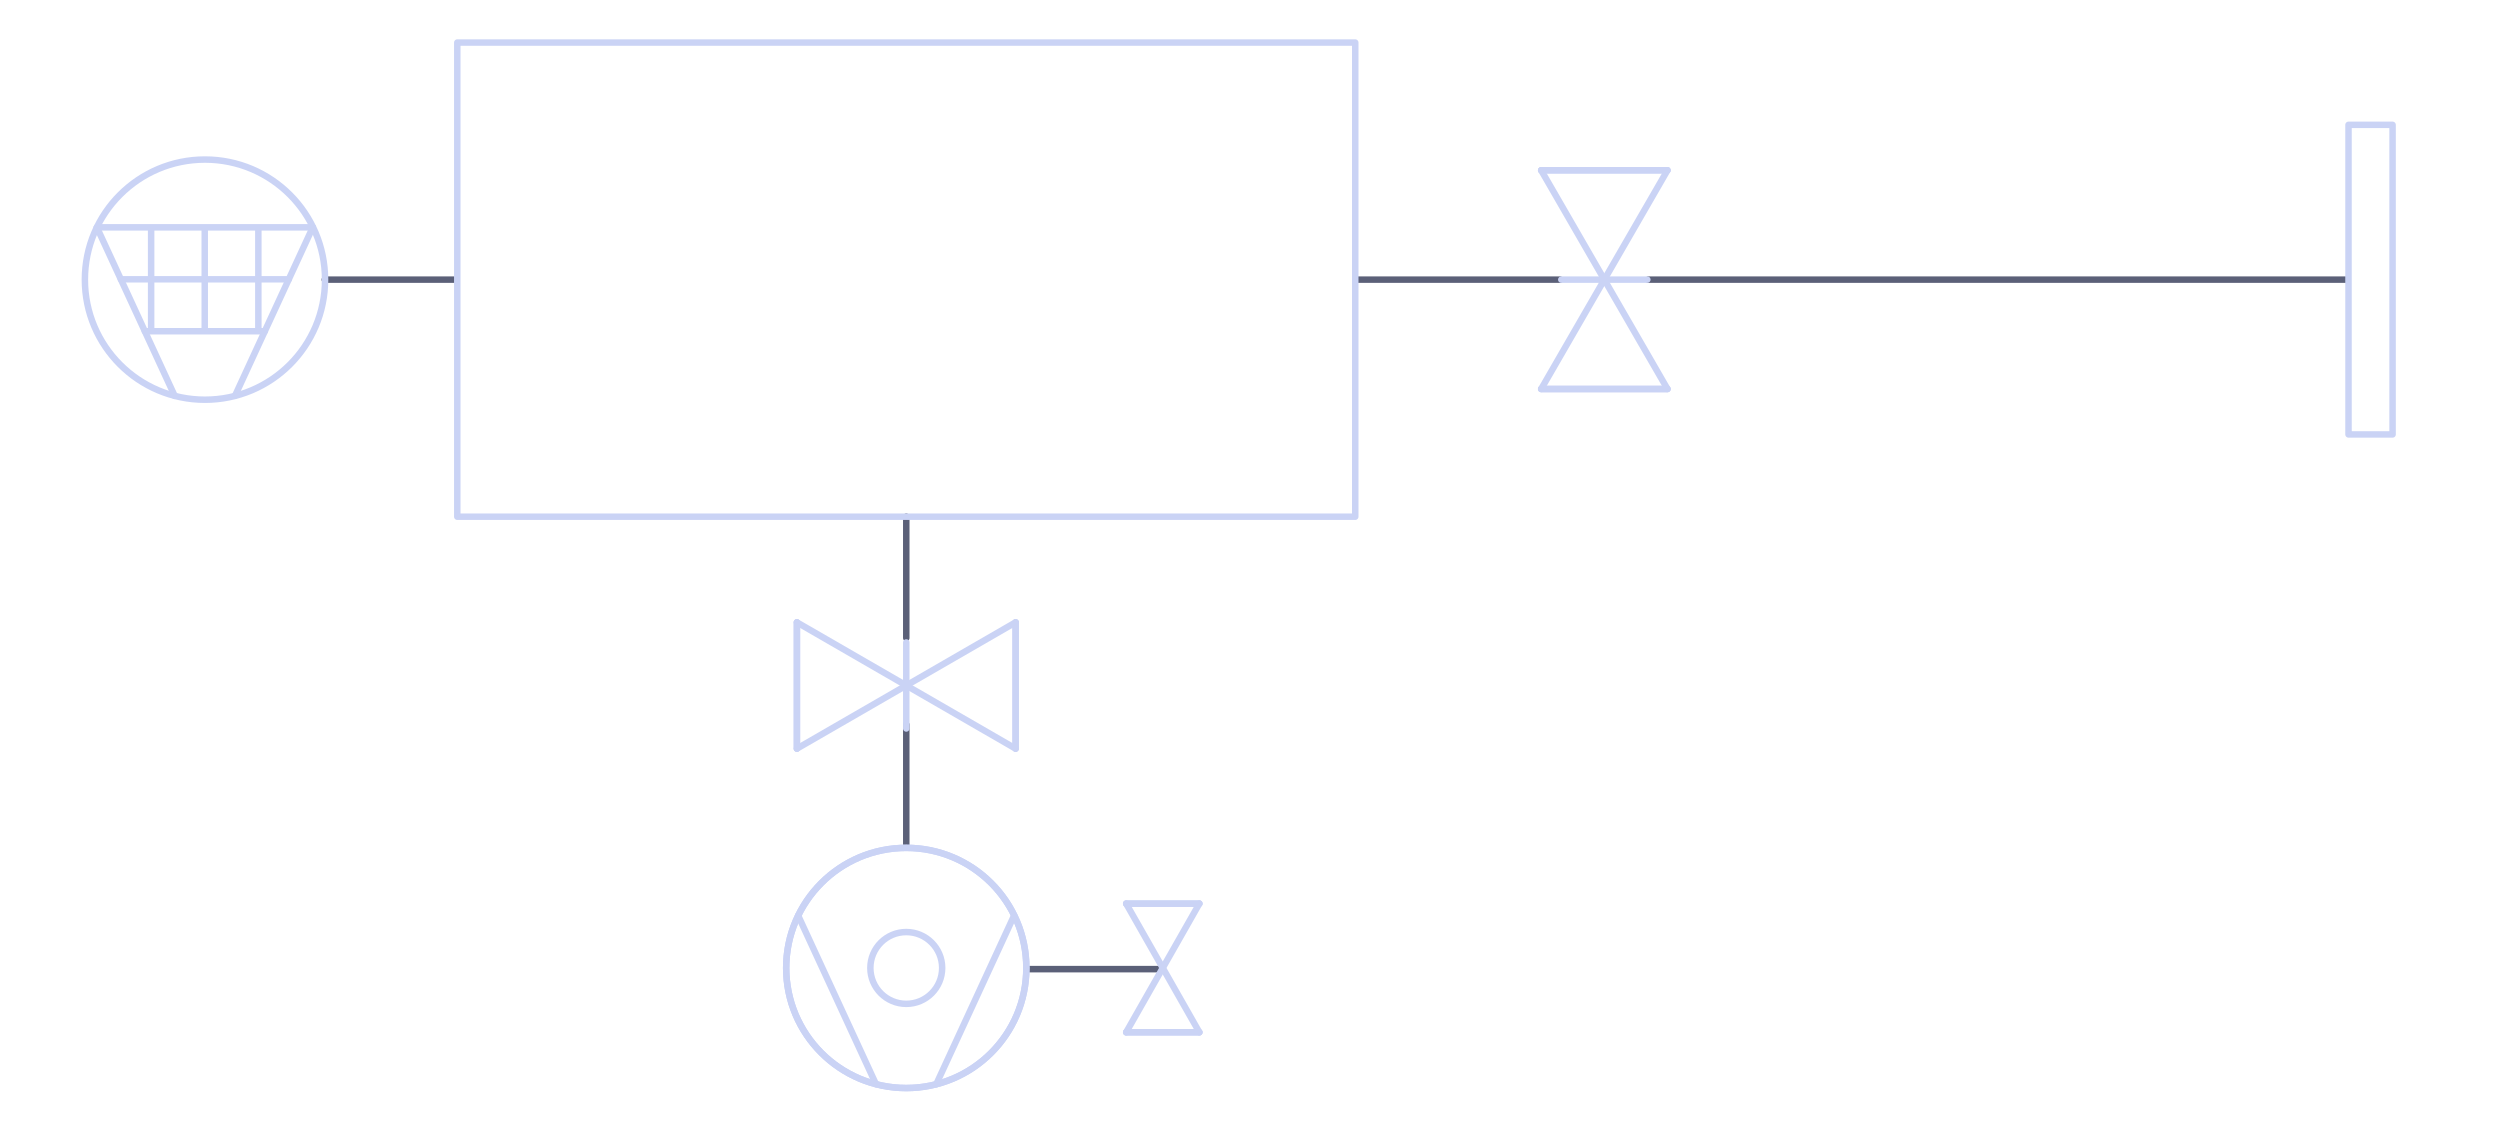
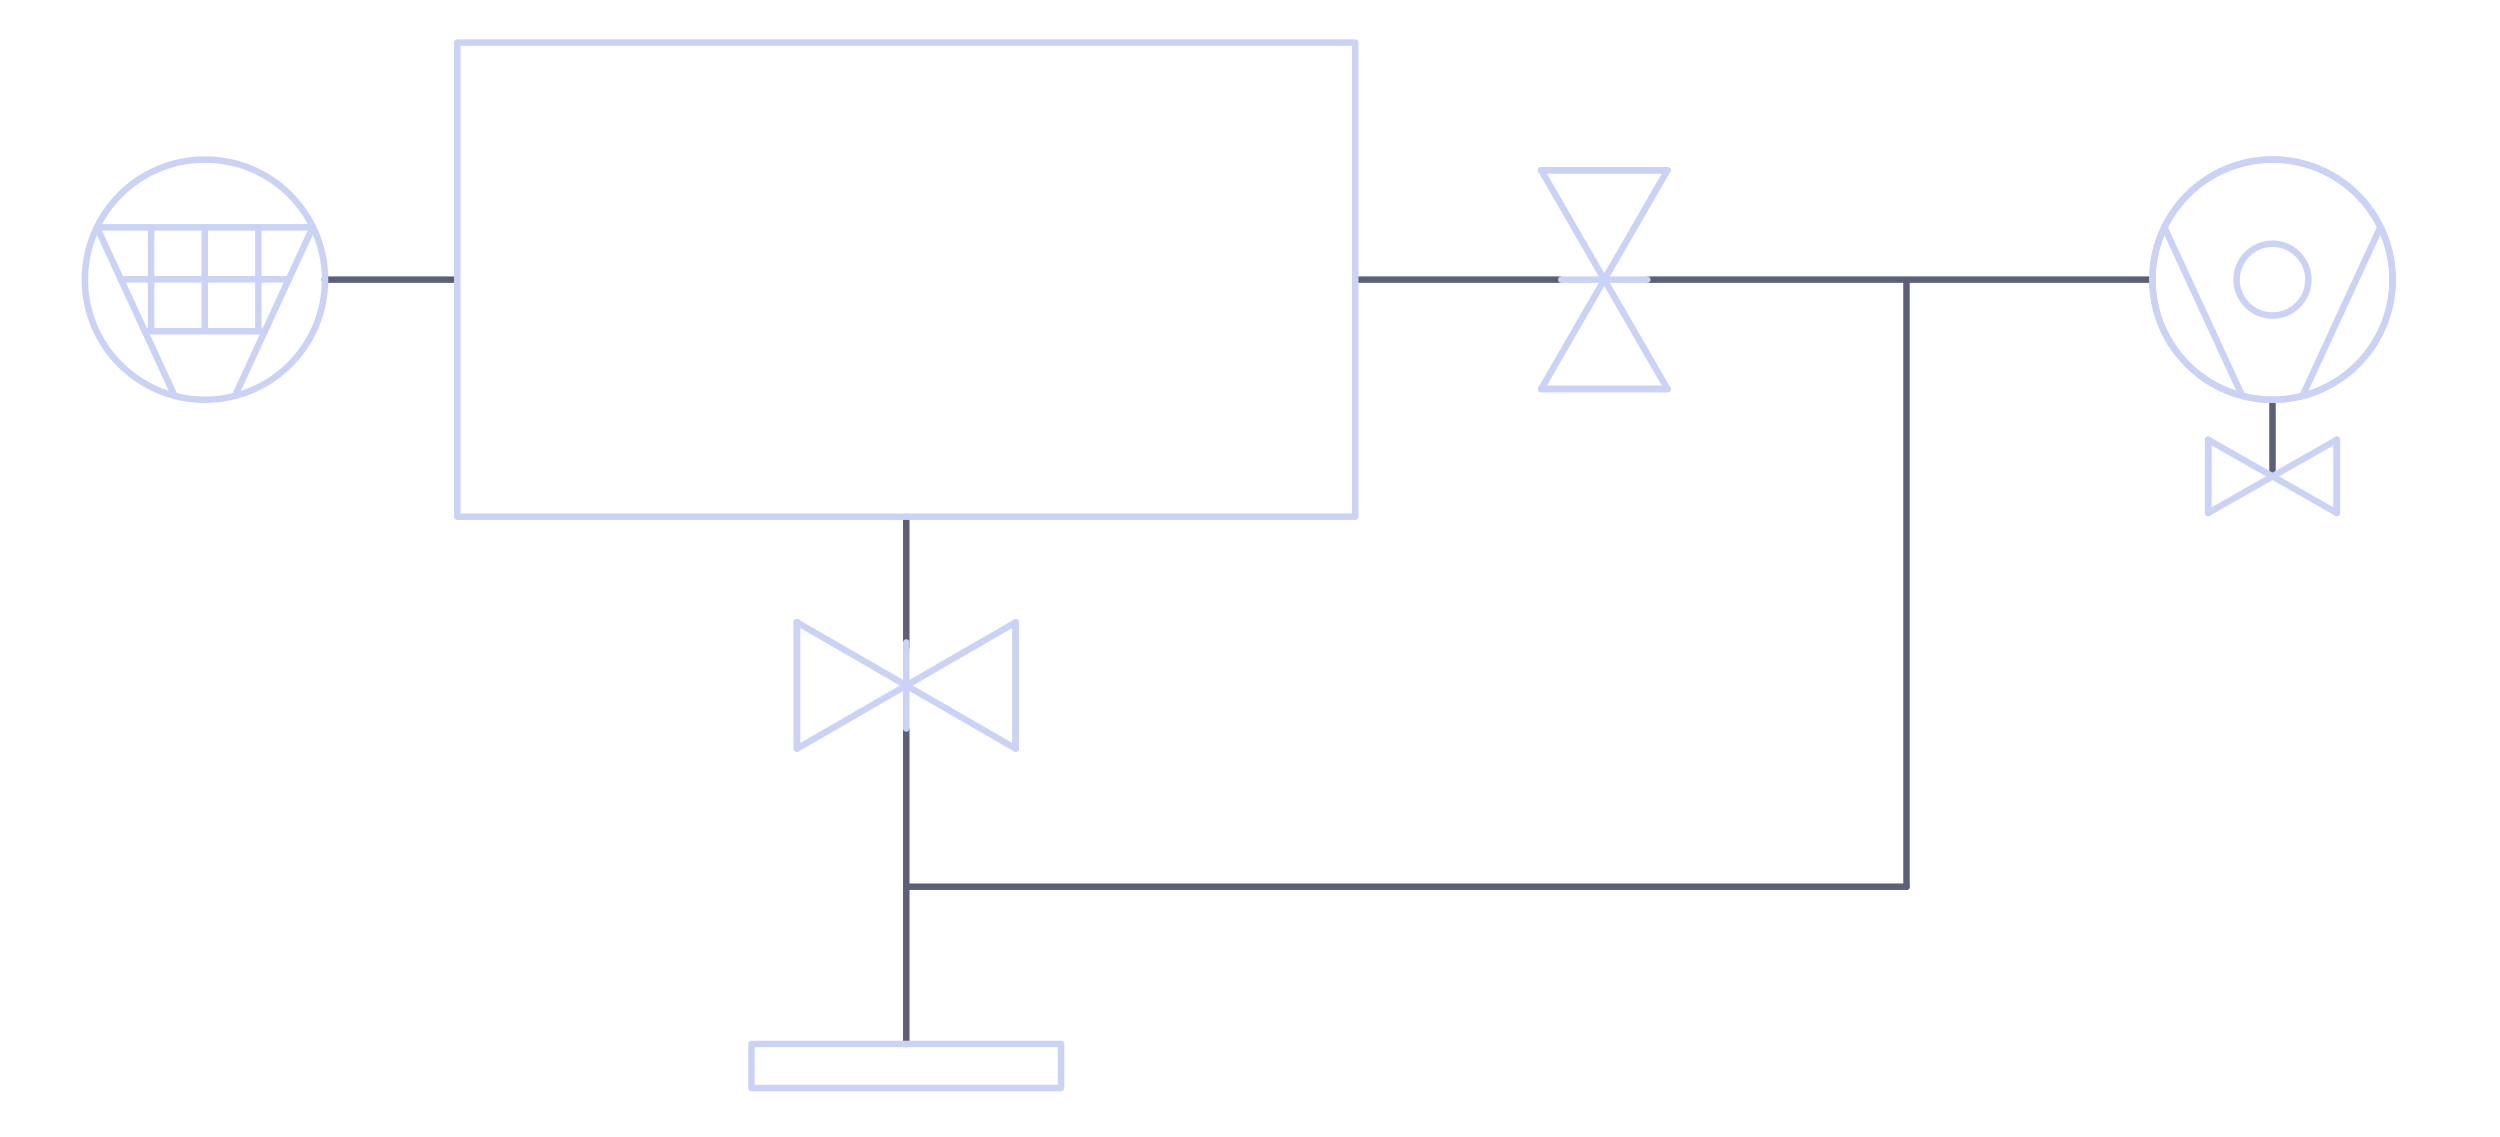
<svg xmlns="http://www.w3.org/2000/svg" width="770" height="350" viewBox="0 0 203.729 92.604" version="1.1" id="svg1">
  <defs id="defs1" />
  <g id="layer1" style="display:inline">
-     <path style="fill:none;stroke:#5b6078;stroke-width:0.529;stroke-linecap:round;stroke-linejoin:round;stroke-miterlimit:10;stroke-dasharray:none" d="M 191.237,22.788 H 134.321" id="path45" />
+     <path style="fill:none;stroke:#5b6078;stroke-width:0.529;stroke-linecap:round;stroke-linejoin:round;stroke-miterlimit:10;stroke-dasharray:none" d="M 185.189,38.339 V 32.841" id="path46" />
+     <path style="fill:none;stroke:#5b6078;stroke-width:0.529;stroke-linecap:round;stroke-linejoin:round;stroke-miterlimit:10;stroke-dasharray:none" d="M 175.403,22.788 H 134.321" id="path45" />
    <path style="fill:none;stroke:#5b6078;stroke-width:0.529;stroke-linecap:round;stroke-linejoin:round;stroke-miterlimit:10;stroke-dasharray:none" d="m 127.135,22.788 h -16.694" id="path44" />
    <path style="fill:none;stroke:#5b6078;stroke-width:0.529;stroke-linecap:round;stroke-linejoin:round;stroke-miterlimit:10;stroke-dasharray:none" d="M 36.965,22.788 H 26.465" id="path34" />
-     <path style="fill:none;stroke:#5b6078;stroke-width:0.529;stroke-linecap:round;stroke-linejoin:round;stroke-miterlimit:10;stroke-dasharray:none" d="M 94.653,78.977 H 83.683" id="path33" />
-     <path style="fill:none;stroke:#5b6078;stroke-width:0.529;stroke-linecap:round;stroke-linejoin:round;stroke-miterlimit:10;stroke-dasharray:none" d="M 73.853,68.922 V 59.041" id="path32" />
-     <path style="fill:none;stroke:#5b6078;stroke-width:0.529;stroke-linecap:round;stroke-linejoin:round;stroke-miterlimit:10;stroke-dasharray:none" d="M 73.853,51.989 V 42.107" id="path31" />
+     <path style="fill:none;stroke:#5b6078;stroke-width:0.529;stroke-linecap:round;stroke-linejoin:round;stroke-miterlimit:10;stroke-dasharray:none" d="M 73.853,85.075 V 59.442" id="path32" />
+     <path style="fill:none;stroke:#5b6078;stroke-width:0.529;stroke-linecap:round;stroke-linejoin:round;stroke-miterlimit:10;stroke-dasharray:none" d="M 73.853,52.758 V 42.127" id="path31" />
    <rect style="fill:none;stroke:#cad3f5;stroke-width:0.529;stroke-linecap:round;stroke-linejoin:round;stroke-miterlimit:10;stroke-dasharray:none" id="rect1" width="73.176" height="38.638" x="37.265" y="3.469" />
-     <g id="g4">
-       <ellipse style="fill:none;stroke:#cad3f5;stroke-width:0.529;stroke-linecap:round;stroke-linejoin:round;stroke-miterlimit:10;stroke-dasharray:none" id="path1" cx="73.853" cy="78.88" rx="9.786" ry="9.786" />
-       <ellipse style="fill:none;stroke:#cad3f5;stroke-width:0.529;stroke-linecap:round;stroke-linejoin:round;stroke-miterlimit:10;stroke-dasharray:none" id="circle1" cx="73.853" cy="78.88" rx="9.786" ry="9.786" />
-       <ellipse style="fill:none;stroke:#cad3f5;stroke-width:0.529;stroke-linecap:round;stroke-linejoin:round;stroke-miterlimit:10;stroke-dasharray:none" id="circle2" cx="73.853" cy="78.88" rx="2.926" ry="2.926" />
-       <path style="fill:none;stroke:#cad3f5;stroke-width:0.529;stroke-linecap:round;stroke-linejoin:round;stroke-miterlimit:10;stroke-dasharray:none" d="m 65.044,74.617 6.339,13.731" id="path2" />
-       <path style="fill:none;stroke:#cad3f5;stroke-width:0.529;stroke-linecap:round;stroke-linejoin:round;stroke-miterlimit:10;stroke-dasharray:none" d="M 82.638,74.617 76.3,88.349" id="path3" />
-     </g>
    <g id="g13" transform="translate(-48.94487,12.5259)">
      <circle style="fill:none;stroke:#cad3f5;stroke-width:0.529;stroke-linecap:round;stroke-linejoin:round;stroke-miterlimit:10;stroke-dasharray:none" id="circle3" cx="65.648" cy="10.262" r="9.786" />
      <path style="fill:none;stroke:#cad3f5;stroke-width:0.529;stroke-linecap:round;stroke-linejoin:round;stroke-miterlimit:10;stroke-dasharray:none" d="m 56.839,6 6.339,13.731" id="path5" />
      <path style="fill:none;stroke:#cad3f5;stroke-width:0.529;stroke-linecap:round;stroke-linejoin:round;stroke-miterlimit:10;stroke-dasharray:none" d="m 74.433,6 -6.339,13.731" id="path6" />
      <path style="fill:none;stroke:#cad3f5;stroke-width:0.529;stroke-linecap:round;stroke-linejoin:round;stroke-miterlimit:10;stroke-dasharray:none" d="m 56.839,6 h 17.594" id="path7" />
      <path style="fill:none;stroke:#cad3f5;stroke-width:0.529;stroke-linecap:round;stroke-linejoin:round;stroke-miterlimit:10;stroke-dasharray:none" d="M 58.793,10.233 H 72.479" id="path8" />
      <path style="fill:none;stroke:#cad3f5;stroke-width:0.529;stroke-linecap:round;stroke-linejoin:round;stroke-miterlimit:10;stroke-dasharray:none" d="m 60.747,14.467 h 9.777" id="path9" />
      <path style="fill:none;stroke:#cad3f5;stroke-width:0.529;stroke-linecap:round;stroke-linejoin:round;stroke-miterlimit:10;stroke-dasharray:none" d="M 69.997,6.133 V 14.333" id="path11" />
      <path style="fill:none;stroke:#cad3f5;stroke-width:0.529;stroke-linecap:round;stroke-linejoin:round;stroke-miterlimit:10;stroke-dasharray:none" d="m 65.629,6.136 v 8.194" id="path12" />
      <path style="fill:none;stroke:#cad3f5;stroke-width:0.529;stroke-linecap:round;stroke-linejoin:round;stroke-miterlimit:10;stroke-dasharray:none" d="m 61.261,6.136 v 8.194" id="path13" />
    </g>
    <g id="g23" transform="translate(4.444931,4.746899)">
      <g id="g22">
        <path style="fill:none;stroke:#cad3f5;stroke-width:0.529;stroke-linecap:round;stroke-linejoin:round;stroke-miterlimit:10;stroke-dasharray:none" d="m 60.496,45.969 v 10.29" id="path14" />
        <path style="fill:none;stroke:#cad3f5;stroke-width:0.529;stroke-linecap:round;stroke-linejoin:round;stroke-miterlimit:10;stroke-dasharray:none" d="m 60.496,45.969 v 10.29" id="path15" />
        <path style="fill:none;stroke:#cad3f5;stroke-width:0.529;stroke-linecap:round;stroke-linejoin:round;stroke-miterlimit:10;stroke-dasharray:none" d="m 69.408,51.114 -8.911,5.145" id="path16" />
        <path style="fill:none;stroke:#cad3f5;stroke-width:0.529;stroke-linecap:round;stroke-linejoin:round;stroke-miterlimit:10;stroke-dasharray:none" d="m 60.496,45.969 8.911,5.145" id="path17" />
        <path style="fill:none;stroke:#cad3f5;stroke-width:0.529;stroke-linecap:round;stroke-linejoin:round;stroke-miterlimit:10;stroke-dasharray:none" d="m 78.319,45.969 v 10.29" id="path18" />
        <path style="fill:none;stroke:#cad3f5;stroke-width:0.529;stroke-linecap:round;stroke-linejoin:round;stroke-miterlimit:10;stroke-dasharray:none" d="m 78.319,45.969 v 10.29" id="path19" />
        <path style="fill:none;stroke:#cad3f5;stroke-width:0.529;stroke-linecap:round;stroke-linejoin:round;stroke-miterlimit:10;stroke-dasharray:none" d="m 69.408,51.114 8.911,5.145" id="path20" />
        <path style="fill:none;stroke:#cad3f5;stroke-width:0.529;stroke-linecap:round;stroke-linejoin:round;stroke-miterlimit:10;stroke-dasharray:none" d="m 78.319,45.969 -8.911,5.145" id="path21" />
      </g>
      <path style="fill:none;stroke:#cad3f5;stroke-width:0.529;stroke-linecap:round;stroke-linejoin:round;stroke-miterlimit:10;stroke-dasharray:none" d="m 69.408,47.608 v 7.011" id="path22" />
    </g>
-     <g id="g31" transform="matrix(0,0.5881239,-0.5794379,0,124.3722,38.05947)" style="stroke-width:1.713">
-       <g id="g30" style="stroke-width:1.713">
-         <path style="fill:none;stroke:#cad3f5;stroke-width:0.906;stroke-linecap:round;stroke-linejoin:round;stroke-miterlimit:10;stroke-dasharray:none" d="m 60.496,45.969 v 10.29" id="path23" />
-         <path style="fill:none;stroke:#cad3f5;stroke-width:0.906;stroke-linecap:round;stroke-linejoin:round;stroke-miterlimit:10;stroke-dasharray:none" d="m 60.496,45.969 v 10.29" id="path24" />
-         <path style="fill:none;stroke:#cad3f5;stroke-width:0.906;stroke-linecap:round;stroke-linejoin:round;stroke-miterlimit:10;stroke-dasharray:none" d="m 69.408,51.114 -8.911,5.145" id="path25" />
-         <path style="fill:none;stroke:#cad3f5;stroke-width:0.906;stroke-linecap:round;stroke-linejoin:round;stroke-miterlimit:10;stroke-dasharray:none" d="m 60.496,45.969 8.911,5.145" id="path26" />
-         <path style="fill:none;stroke:#cad3f5;stroke-width:0.906;stroke-linecap:round;stroke-linejoin:round;stroke-miterlimit:10;stroke-dasharray:none" d="m 78.319,45.969 v 10.29" id="path27" />
-         <path style="fill:none;stroke:#cad3f5;stroke-width:0.906;stroke-linecap:round;stroke-linejoin:round;stroke-miterlimit:10;stroke-dasharray:none" d="m 78.319,45.969 v 10.29" id="path28" />
-         <path style="fill:none;stroke:#cad3f5;stroke-width:0.906;stroke-linecap:round;stroke-linejoin:round;stroke-miterlimit:10;stroke-dasharray:none" d="m 69.408,51.114 8.911,5.145" id="path29" />
-         <path style="fill:none;stroke:#cad3f5;stroke-width:0.906;stroke-linecap:round;stroke-linejoin:round;stroke-miterlimit:10;stroke-dasharray:none" d="m 78.319,45.969 -8.911,5.145" id="path30" />
-       </g>
-     </g>
    <g id="g43" transform="rotate(-90,85.90983,6.285851)">
      <g id="g42">
        <path style="fill:none;stroke:#cad3f5;stroke-width:0.529;stroke-linecap:round;stroke-linejoin:round;stroke-miterlimit:10;stroke-dasharray:none" d="m 60.496,45.969 v 10.29" id="path35" />
        <path style="fill:none;stroke:#cad3f5;stroke-width:0.529;stroke-linecap:round;stroke-linejoin:round;stroke-miterlimit:10;stroke-dasharray:none" d="m 60.496,45.969 v 10.29" id="path36" />
        <path style="fill:none;stroke:#cad3f5;stroke-width:0.529;stroke-linecap:round;stroke-linejoin:round;stroke-miterlimit:10;stroke-dasharray:none" d="m 69.408,51.114 -8.911,5.145" id="path37" />
        <path style="fill:none;stroke:#cad3f5;stroke-width:0.529;stroke-linecap:round;stroke-linejoin:round;stroke-miterlimit:10;stroke-dasharray:none" d="m 60.496,45.969 8.911,5.145" id="path38" />
        <path style="fill:none;stroke:#cad3f5;stroke-width:0.529;stroke-linecap:round;stroke-linejoin:round;stroke-miterlimit:10;stroke-dasharray:none" d="m 78.319,45.969 v 10.29" id="path39" />
        <path style="fill:none;stroke:#cad3f5;stroke-width:0.529;stroke-linecap:round;stroke-linejoin:round;stroke-miterlimit:10;stroke-dasharray:none" d="m 78.319,45.969 v 10.29" id="path40" />
        <path style="fill:none;stroke:#cad3f5;stroke-width:0.529;stroke-linecap:round;stroke-linejoin:round;stroke-miterlimit:10;stroke-dasharray:none" d="m 69.408,51.114 8.911,5.145" id="path41" />
        <path style="fill:none;stroke:#cad3f5;stroke-width:0.529;stroke-linecap:round;stroke-linejoin:round;stroke-miterlimit:10;stroke-dasharray:none" d="m 78.319,45.969 -8.911,5.145" id="path42" />
      </g>
      <path style="fill:none;stroke:#cad3f5;stroke-width:0.529;stroke-linecap:round;stroke-linejoin:round;stroke-miterlimit:10;stroke-dasharray:none" d="m 69.408,47.608 v 7.011" id="path43" />
    </g>
-     <rect style="fill:none;stroke:#cad3f5;stroke-width:0.529;stroke-linecap:round;stroke-linejoin:round;stroke-miterlimit:10;stroke-dasharray:none" id="rect45" width="3.591" height="25.227" x="191.384" y="10.174" />
+     <rect style="fill:none;stroke:#cad3f5;stroke-width:0.529;stroke-linecap:round;stroke-linejoin:round;stroke-miterlimit:10;stroke-dasharray:none" id="rect45" width="3.591" height="25.227" x="-88.665" y="61.239" transform="rotate(-90)" />
+     <g id="g49" transform="translate(111.3364,-56.09168)">
+       <ellipse style="fill:none;stroke:#cad3f5;stroke-width:0.529;stroke-linecap:round;stroke-linejoin:round;stroke-miterlimit:10;stroke-dasharray:none" id="ellipse46" cx="73.853" cy="78.88" rx="9.786" ry="9.786" />
+       <ellipse style="fill:none;stroke:#cad3f5;stroke-width:0.529;stroke-linecap:round;stroke-linejoin:round;stroke-miterlimit:10;stroke-dasharray:none" id="ellipse47" cx="73.853" cy="78.88" rx="9.786" ry="9.786" />
+       <ellipse style="fill:none;stroke:#cad3f5;stroke-width:0.529;stroke-linecap:round;stroke-linejoin:round;stroke-miterlimit:10;stroke-dasharray:none" id="ellipse48" cx="73.853" cy="78.88" rx="2.926" ry="2.926" />
+       <path style="fill:none;stroke:#cad3f5;stroke-width:0.529;stroke-linecap:round;stroke-linejoin:round;stroke-miterlimit:10;stroke-dasharray:none" d="m 65.044,74.617 6.339,13.731" id="path48" />
+       <path style="fill:none;stroke:#cad3f5;stroke-width:0.529;stroke-linecap:round;stroke-linejoin:round;stroke-miterlimit:10;stroke-dasharray:none" d="M 82.638,74.617 76.3,88.349" id="path49" />
+     </g>
+     <g id="g58" transform="matrix(-0.5881239,0,0,-0.5794379,226.0092,68.4357)" style="stroke-width:1.713">
+       <g id="g57" style="stroke-width:1.713">
+         <path style="fill:none;stroke:#cad3f5;stroke-width:0.906;stroke-linecap:round;stroke-linejoin:round;stroke-miterlimit:10;stroke-dasharray:none" d="m 60.496,45.969 v 10.29" id="path50" />
+         <path style="fill:none;stroke:#cad3f5;stroke-width:0.906;stroke-linecap:round;stroke-linejoin:round;stroke-miterlimit:10;stroke-dasharray:none" d="m 60.496,45.969 v 10.29" id="path51" />
+         <path style="fill:none;stroke:#cad3f5;stroke-width:0.906;stroke-linecap:round;stroke-linejoin:round;stroke-miterlimit:10;stroke-dasharray:none" d="m 69.408,51.114 -8.911,5.145" id="path52" />
+         <path style="fill:none;stroke:#cad3f5;stroke-width:0.906;stroke-linecap:round;stroke-linejoin:round;stroke-miterlimit:10;stroke-dasharray:none" d="m 60.496,45.969 8.911,5.145" id="path53" />
+         <path style="fill:none;stroke:#cad3f5;stroke-width:0.906;stroke-linecap:round;stroke-linejoin:round;stroke-miterlimit:10;stroke-dasharray:none" d="m 78.319,45.969 v 10.29" id="path54" />
+         <path style="fill:none;stroke:#cad3f5;stroke-width:0.906;stroke-linecap:round;stroke-linejoin:round;stroke-miterlimit:10;stroke-dasharray:none" d="m 78.319,45.969 v 10.29" id="path55" />
+         <path style="fill:none;stroke:#cad3f5;stroke-width:0.906;stroke-linecap:round;stroke-linejoin:round;stroke-miterlimit:10;stroke-dasharray:none" d="m 69.408,51.114 8.911,5.145" id="path56" />
+         <path style="fill:none;stroke:#cad3f5;stroke-width:0.906;stroke-linecap:round;stroke-linejoin:round;stroke-miterlimit:10;stroke-dasharray:none" d="m 78.319,45.969 -8.911,5.145" id="path57" />
+       </g>
+     </g>
+     <path style="fill:none;stroke:#5b6078;stroke-width:0.529;stroke-linecap:round;stroke-linejoin:round;stroke-miterlimit:10;stroke-dasharray:none" d="M 74.094,72.258 H 155.367" id="path59" />
+     <path style="fill:none;stroke:#5b6078;stroke-width:0.529;stroke-linecap:round;stroke-linejoin:round;stroke-miterlimit:10;stroke-dasharray:none" d="M 155.363,22.901 V 72.258" id="path60" />
  </g>
  <g id="layer3" style="display:none">
    <rect style="display:inline;fill:none;stroke:#cad3f5;stroke-width:0.2;stroke-linecap:round;stroke-linejoin:round;stroke-miterlimit:10;stroke-dasharray:none" id="rect6" width="63.189" height="36.564" x="131.95" y="52.266" />
    <ellipse style="display:inline;fill:#a6e3a1;fill-opacity:1;stroke:none;stroke-width:0.529;stroke-linecap:round;stroke-linejoin:round;stroke-miterlimit:10;stroke-dasharray:none" id="circle4" cx="139.135" cy="58.642" rx="2.926" ry="2.926" />
    <ellipse style="display:inline;fill:#89b4fa;fill-opacity:1;stroke:none;stroke-width:0.529;stroke-linecap:round;stroke-linejoin:round;stroke-miterlimit:10;stroke-dasharray:none" id="ellipse4" cx="139.135" cy="66.579" rx="2.926" ry="2.926" />
    <ellipse style="display:inline;fill:#fab387;fill-opacity:1;stroke:none;stroke-width:0.529;stroke-linecap:round;stroke-linejoin:round;stroke-miterlimit:10;stroke-dasharray:none" id="ellipse5" cx="139.135" cy="74.517" rx="2.926" ry="2.926" />
    <ellipse style="display:inline;fill:#f38ba8;fill-opacity:1;stroke:none;stroke-width:0.529;stroke-linecap:round;stroke-linejoin:round;stroke-miterlimit:10;stroke-dasharray:none" id="ellipse6" cx="139.135" cy="82.454" rx="2.926" ry="2.926" />
    <text xml:space="preserve" style="font-size:5.644px;font-family:Sans;-inkscape-font-specification:Sans;writing-mode:lr-tb;direction:ltr;display:inline;opacity:1;fill:#cad3f5;fill-opacity:1;stroke:none;stroke-width:0.2;stroke-linecap:round;stroke-linejoin:round;stroke-miterlimit:3.9;stroke-dasharray:none;paint-order:fill markers stroke" x="144.686" y="68.71" id="text7">
      <tspan id="tspan7" style="font-size:5.644px;fill:#cad3f5;fill-opacity:1;stroke-width:0.2" x="144.686" y="68.71">Closed / Off</tspan>
    </text>
    <text xml:space="preserve" style="font-size:5.644px;font-family:Sans;-inkscape-font-specification:Sans;writing-mode:lr-tb;direction:ltr;display:inline;opacity:1;fill:#cad3f5;fill-opacity:1;stroke:none;stroke-width:0.2;stroke-linecap:round;stroke-linejoin:round;stroke-miterlimit:3.9;stroke-dasharray:none;paint-order:fill markers stroke" x="144.686" y="76.647" id="text8">
      <tspan id="tspan8" style="font-size:5.644px;fill:#cad3f5;fill-opacity:1;stroke-width:0.2" x="144.686" y="76.647">Call ≠ Set</tspan>
    </text>
    <text xml:space="preserve" style="font-size:5.644px;font-family:Sans;-inkscape-font-specification:Sans;writing-mode:lr-tb;direction:ltr;display:inline;opacity:1;fill:#cad3f5;fill-opacity:1;stroke:none;stroke-width:0.2;stroke-linecap:round;stroke-linejoin:round;stroke-miterlimit:3.9;stroke-dasharray:none;paint-order:fill markers stroke" x="144.686" y="84.585" id="text9">
      <tspan id="tspan9" style="font-size:5.644px;fill:#cad3f5;fill-opacity:1;stroke-width:0.2" x="144.686" y="84.585">Undefined / Error</tspan>
    </text>
    <text xml:space="preserve" style="font-size:5.644px;font-family:Sans;-inkscape-font-specification:Sans;writing-mode:lr-tb;direction:ltr;display:inline;opacity:1;fill:#cad3f5;fill-opacity:1;stroke:none;stroke-width:0.2;stroke-linecap:round;stroke-linejoin:round;stroke-miterlimit:3.9;stroke-dasharray:none;paint-order:fill markers stroke" x="144.686" y="60.772" id="text10">
      <tspan id="tspan10" style="font-style:normal;font-variant:normal;font-weight:normal;font-stretch:normal;font-size:5.644px;font-family:'Noto Sans';-inkscape-font-specification:'Noto Sans';fill:#cad3f5;fill-opacity:1;stroke-width:0.2" x="144.686" y="60.772">Open / On</tspan>
    </text>
    <text xml:space="preserve" style="font-size:6.35px;font-family:Sans;-inkscape-font-specification:Sans;text-align:center;writing-mode:lr-tb;direction:ltr;text-anchor:middle;display:inline;opacity:1;fill:#181926;fill-opacity:1;stroke:none;stroke-width:0.2;stroke-linecap:round;stroke-linejoin:round;stroke-miterlimit:3.9;stroke-dasharray:none;paint-order:fill markers stroke" x="139.135" y="68.846" id="text10-3">
      <tspan id="tspan10-5" style="font-style:normal;font-variant:normal;font-weight:normal;font-stretch:normal;font-size:6.35px;font-family:Sans;-inkscape-font-specification:Sans;fill:#181926;fill-opacity:1;stroke-width:0.2" x="139.135" y="68.846">X</tspan>
    </text>
    <text xml:space="preserve" style="font-size:6.35px;font-family:Sans;-inkscape-font-specification:Sans;text-align:center;writing-mode:lr-tb;direction:ltr;text-anchor:middle;display:inline;opacity:1;fill:#181926;fill-opacity:1;stroke:none;stroke-width:0.2;stroke-linecap:round;stroke-linejoin:round;stroke-miterlimit:3.9;stroke-dasharray:none;paint-order:fill markers stroke" x="139.335" y="76.784" id="text11">
      <tspan id="tspan11" style="font-style:normal;font-variant:normal;font-weight:normal;font-stretch:normal;font-size:6.35px;font-family:Sans;-inkscape-font-specification:Sans;fill:#181926;fill-opacity:1;stroke-width:0.2" x="139.335" y="76.784">D</tspan>
    </text>
    <text xml:space="preserve" style="font-size:6.35px;font-family:Sans;-inkscape-font-specification:Sans;text-align:center;writing-mode:lr-tb;direction:ltr;text-anchor:middle;display:inline;opacity:1;fill:#181926;fill-opacity:1;stroke:none;stroke-width:0.2;stroke-linecap:round;stroke-linejoin:round;stroke-miterlimit:3.9;stroke-dasharray:none;paint-order:fill markers stroke" x="139.018" y="84.721" id="text12">
      <tspan id="tspan12" style="font-style:normal;font-variant:normal;font-weight:normal;font-stretch:normal;font-size:6.35px;font-family:Sans;-inkscape-font-specification:Sans;fill:#181926;fill-opacity:1;stroke-width:0.2" x="139.018" y="84.721">E</tspan>
    </text>
  </g>
  <g id="layer2" style="display:none">
-     <ellipse style="fill:#a6da95;fill-opacity:1;stroke:none;stroke-width:0.529;stroke-linecap:round;stroke-linejoin:round;stroke-miterlimit:10;stroke-dasharray:none" id="circle46" cx="73.853" cy="78.88" rx="2.68" ry="2.68" />
-     <ellipse style="fill:#f5a97f;fill-opacity:1;stroke:none;stroke-width:0.529;stroke-linecap:round;stroke-linejoin:round;stroke-miterlimit:10;stroke-dasharray:none" id="circle47" cx="94.755" cy="78.88" rx="2.68" ry="2.68" />
+     <ellipse style="fill:#a6da95;fill-opacity:1;stroke:none;stroke-width:0.529;stroke-linecap:round;stroke-linejoin:round;stroke-miterlimit:10;stroke-dasharray:none" id="circle46" cx="185.189" cy="22.788" rx="2.68" ry="2.68" />
+     <ellipse style="fill:#f5a97f;fill-opacity:1;stroke:none;stroke-width:0.529;stroke-linecap:round;stroke-linejoin:round;stroke-miterlimit:10;stroke-dasharray:none" id="circle47" cx="185.189" cy="38.818" rx="2.68" ry="2.68" />
    <circle style="fill:#a6da95;fill-opacity:1;stroke:none;stroke-width:0.529;stroke-linecap:round;stroke-linejoin:round;stroke-miterlimit:10;stroke-dasharray:none" id="circle48" cx="73.853" cy="55.861" r="2.68" />
    <circle style="fill:#ed8796;fill-opacity:1;stroke:none;stroke-width:0;stroke-linecap:round;stroke-linejoin:round;stroke-miterlimit:10;stroke-dasharray:none" id="circle49" cx="16.703" cy="22.788" r="2.68" />
    <circle style="fill:#ed8796;fill-opacity:1;stroke:none;stroke-width:0.529;stroke-linecap:round;stroke-linejoin:round;stroke-miterlimit:10;stroke-dasharray:none" id="circle50" cx="130.738" cy="22.788" r="2.68" />
  </g>
</svg>
